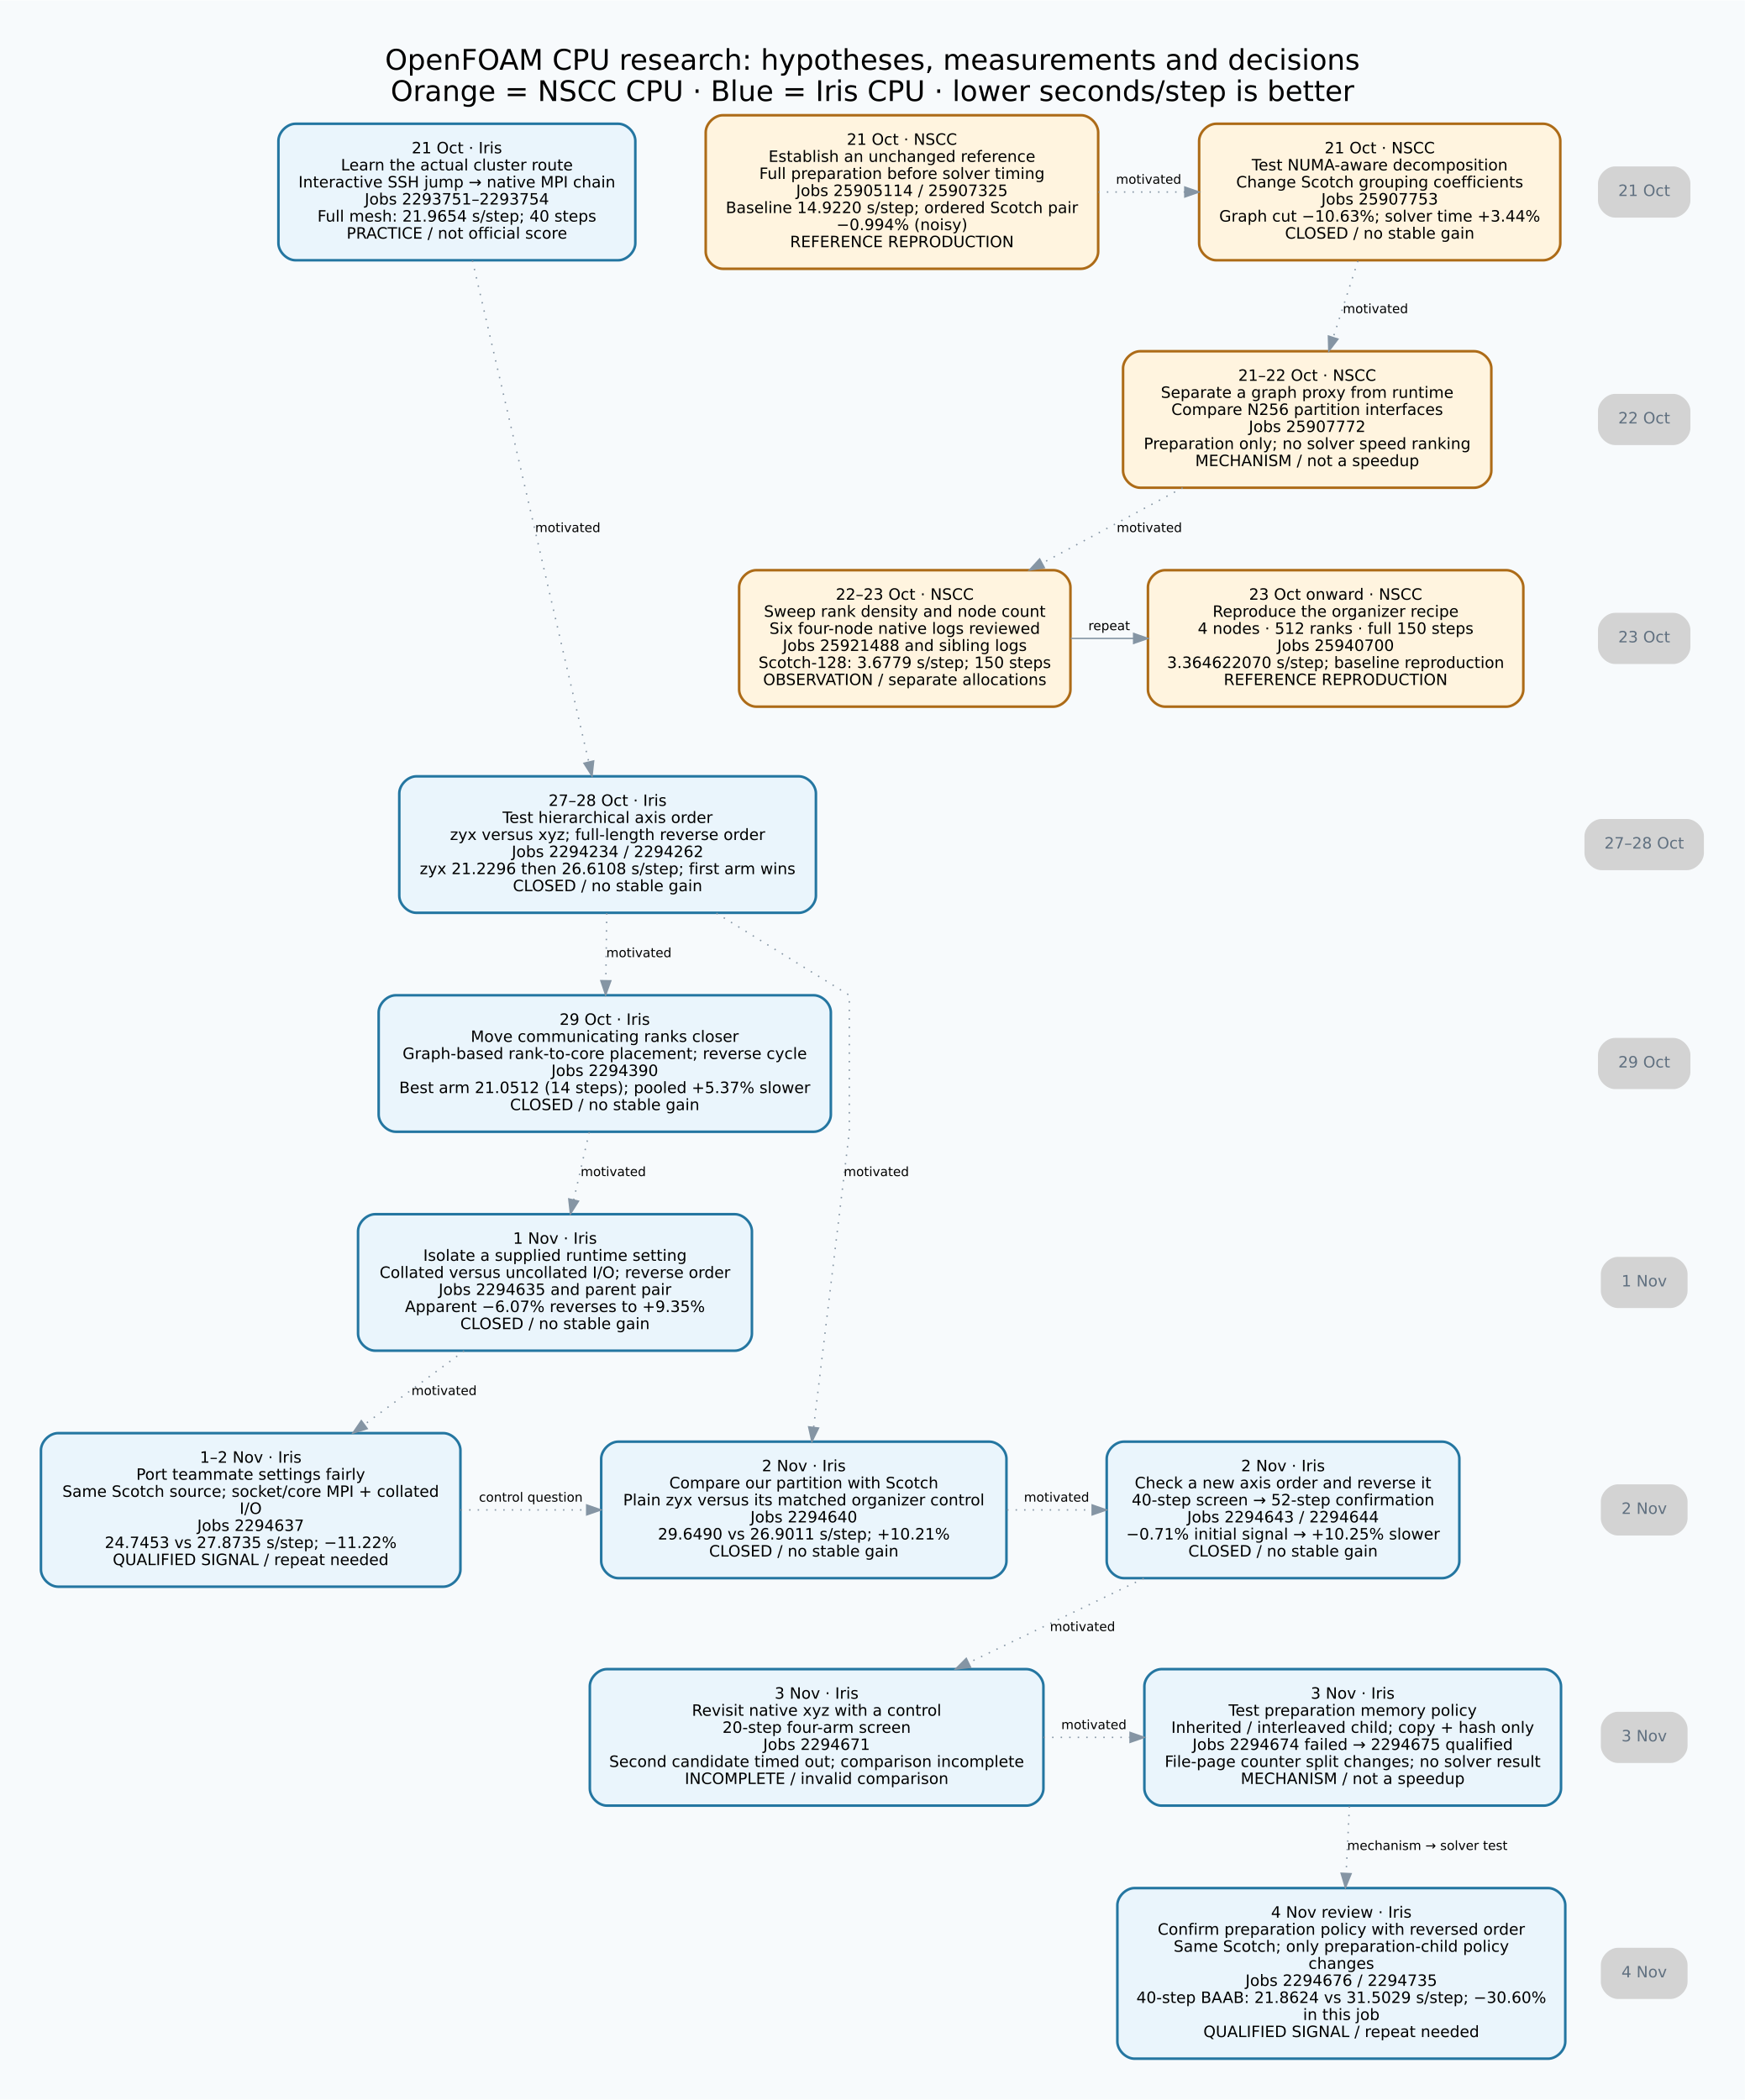
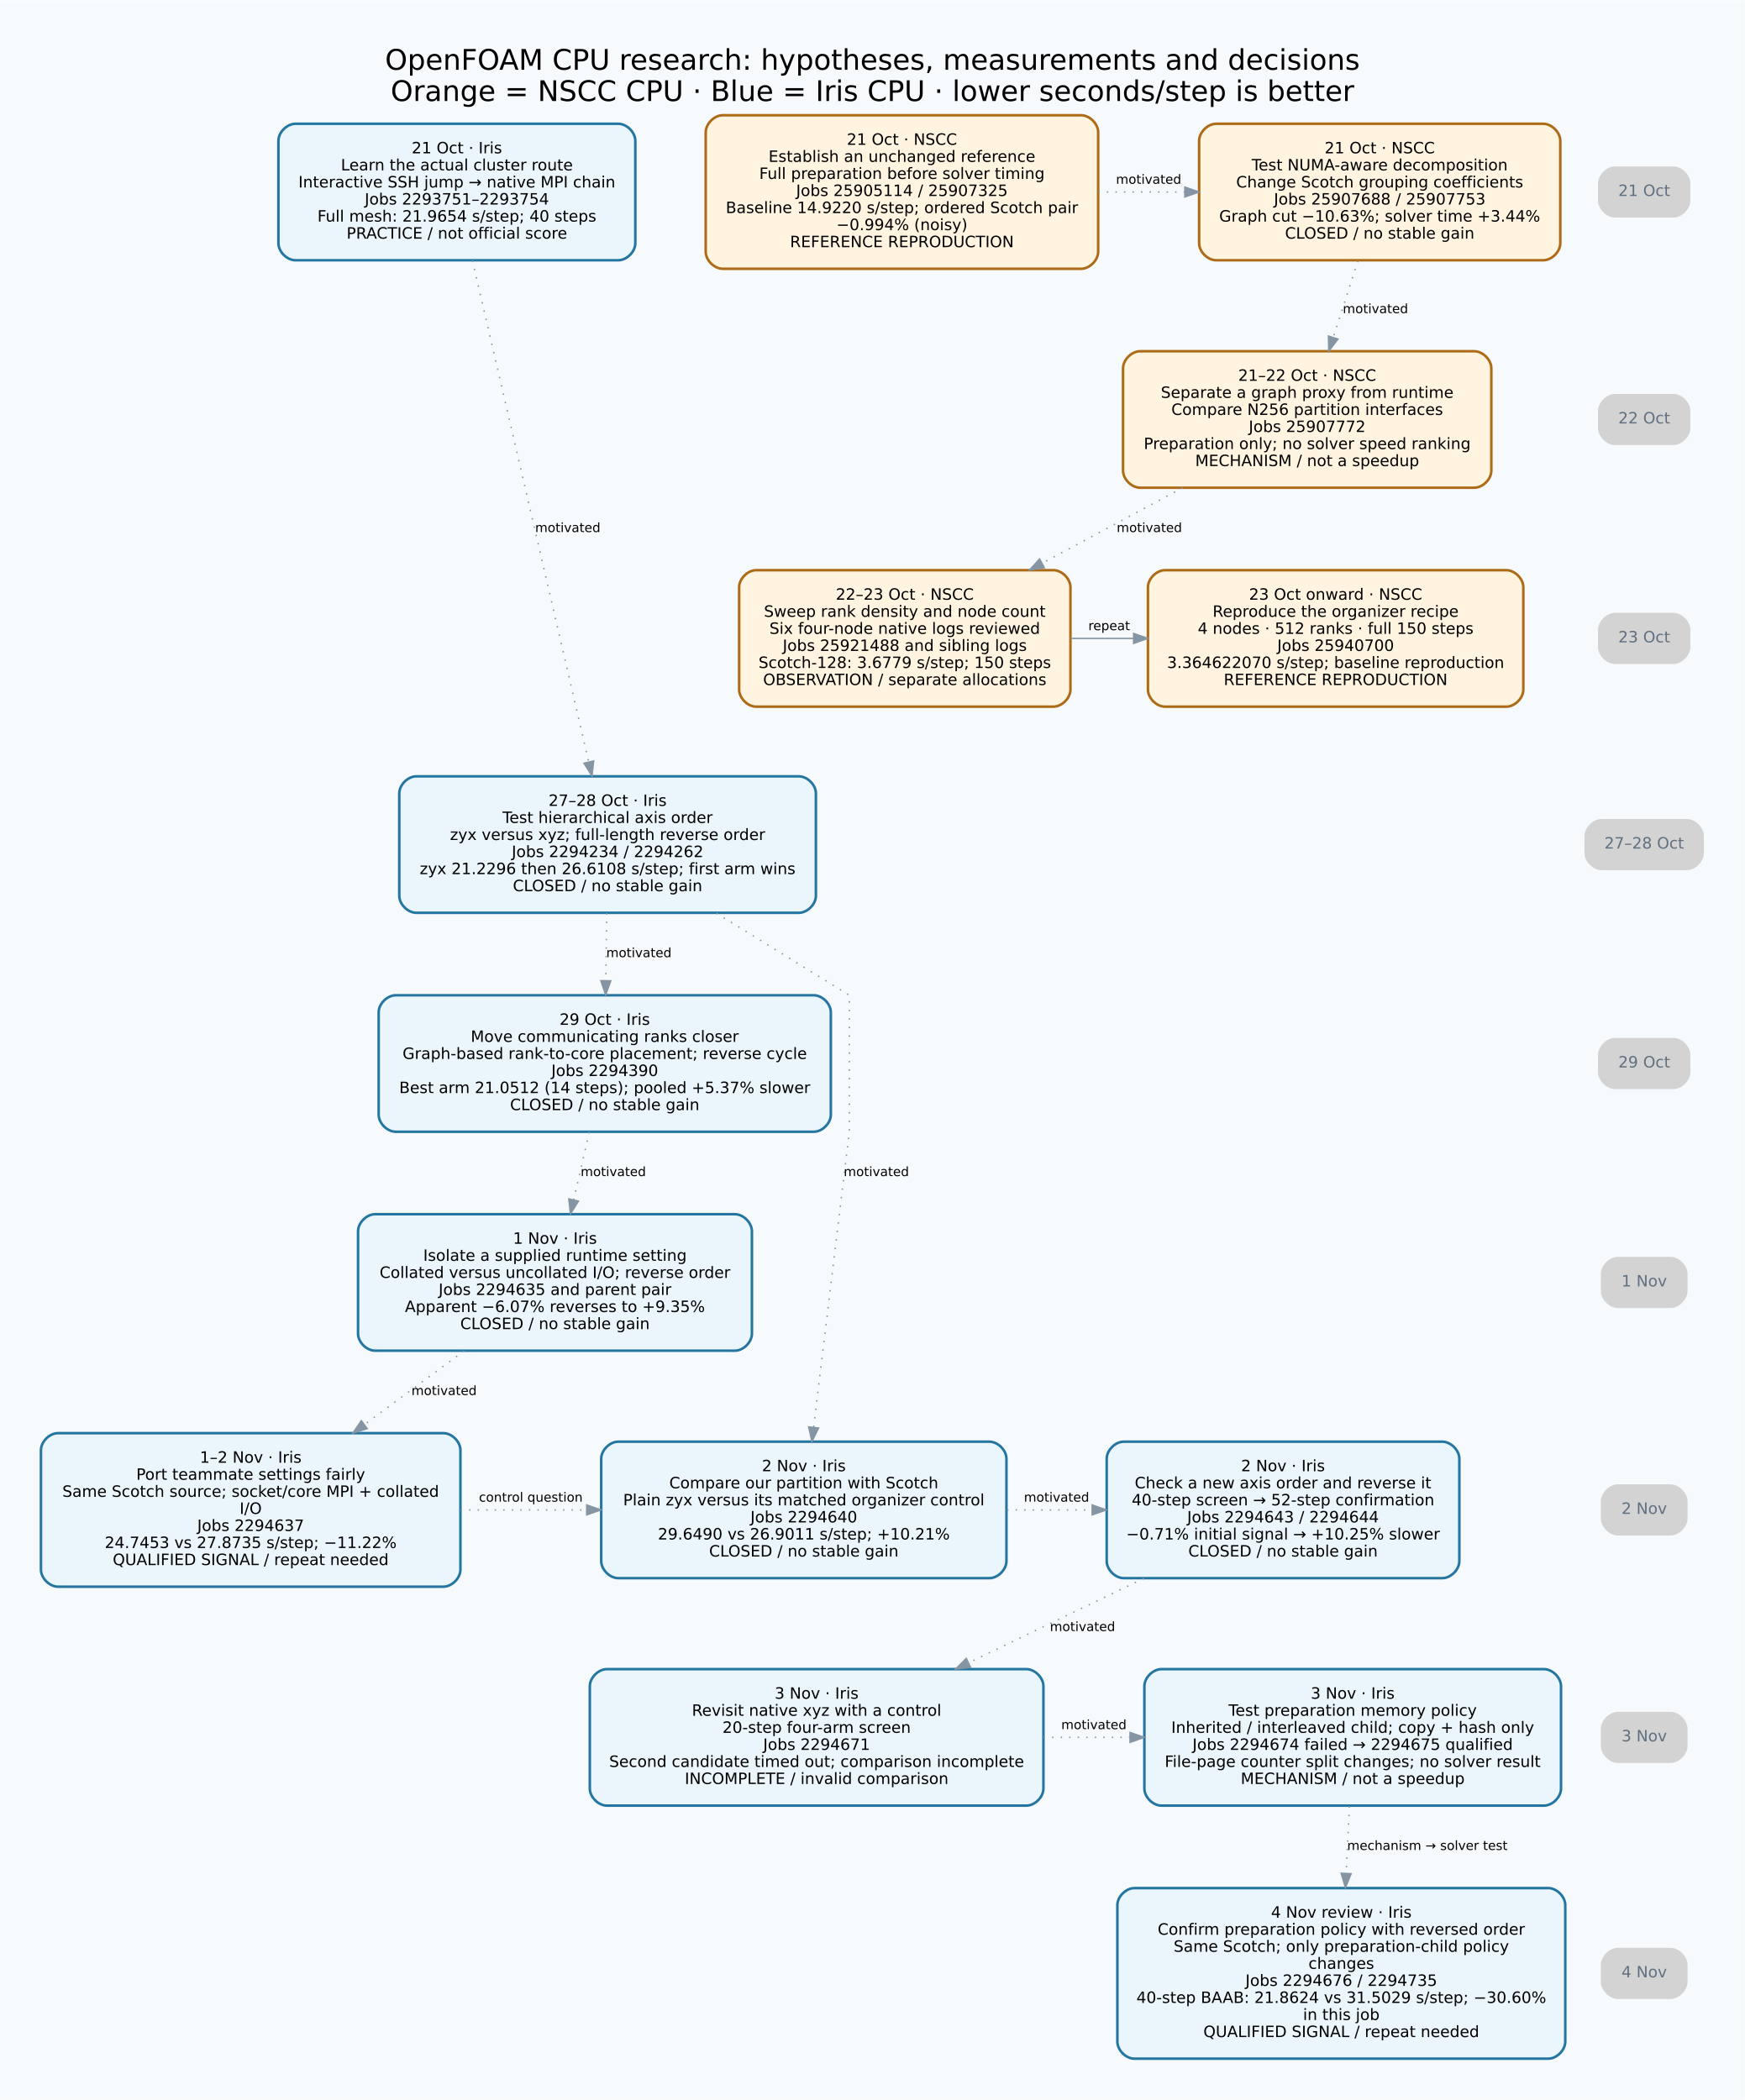
<svg xmlns="http://www.w3.org/2000/svg" xmlns:xlink="http://www.w3.org/1999/xlink" width="1227pt" height="1477pt" viewBox="0.00 0.00 1227.10 1476.60">
  <g id="graph0" class="graph" transform="scale(1 1) rotate(0) translate(28.8 1447.8)">
    <polygon fill="#f7fafc" stroke="transparent" points="-28.8,28.8 -28.8,-1447.8 1198.3,-1447.8 1198.3,28.8 -28.8,28.8" />
    <text text-anchor="middle" x="584.75" y="-1399" font-family="DejaVu Sans" font-size="20.00">OpenFOAM CPU research: hypotheses, measurements and decisions</text>
    <text text-anchor="middle" x="584.75" y="-1377" font-family="DejaVu Sans" font-size="20.00">Orange = NSCC CPU · Blue = Iris CPU · lower seconds/step is better</text>
    <g id="node1" class="node">
      <g id="a_node1">
        <a xlink:href="../../../workspace/reports/hpc-research-journey-20261023/JOURNEY.md" xlink:title="Full mesh: 21.9654 s/step; 40 steps | PRACTICE / not official score">
          <path fill="#eaf5fc" stroke="#2476a1" stroke-width="1.8" d="M406,-1361C406,-1361 179,-1361 179,-1361 173,-1361 167,-1355 167,-1349 167,-1349 167,-1277 167,-1277 167,-1271 173,-1265 179,-1265 179,-1265 406,-1265 406,-1265 412,-1265 418,-1271 418,-1277 418,-1277 418,-1349 418,-1349 418,-1355 412,-1361 406,-1361" />
          <text text-anchor="middle" x="292.5" y="-1340.2" font-family="DejaVu Sans" font-size="11.00">21 Oct · Iris</text>
          <text text-anchor="middle" x="292.5" y="-1328.2" font-family="DejaVu Sans" font-size="11.00">Learn the actual cluster route</text>
          <text text-anchor="middle" x="292.5" y="-1316.2" font-family="DejaVu Sans" font-size="11.00">Interactive SSH jump → native MPI chain</text>
          <text text-anchor="middle" x="292.5" y="-1304.2" font-family="DejaVu Sans" font-size="11.00">Jobs 2293751–2293754</text>
          <text text-anchor="middle" x="292.5" y="-1292.2" font-family="DejaVu Sans" font-size="11.00">Full mesh: 21.9654 s/step; 40 steps</text>
          <text text-anchor="middle" x="292.5" y="-1280.2" font-family="DejaVu Sans" font-size="11.00">PRACTICE / not official score</text>
        </a>
      </g>
    </g>
    <g id="node2" class="node">
      <g id="a_node2">
        <a xlink:href="../../../workspace/reports/hpc-research-journey-20261023/JOURNEY.md" xlink:title="Baseline 14.9220 s/step; ordered Scotch pair −0.994% (noisy) | REFERENCE REPRODUCTION">
          <path fill="#fff4df" stroke="#ad6b17" stroke-width="1.8" d="M731.5,-1367C731.5,-1367 479.5,-1367 479.5,-1367 473.5,-1367 467.5,-1361 467.5,-1355 467.5,-1355 467.5,-1271 467.5,-1271 467.5,-1265 473.5,-1259 479.5,-1259 479.5,-1259 731.5,-1259 731.5,-1259 737.5,-1259 743.5,-1265 743.5,-1271 743.5,-1271 743.5,-1355 743.5,-1355 743.5,-1361 737.5,-1367 731.5,-1367" />
          <text text-anchor="middle" x="605.5" y="-1346.2" font-family="DejaVu Sans" font-size="11.00">21 Oct · NSCC</text>
          <text text-anchor="middle" x="605.5" y="-1334.2" font-family="DejaVu Sans" font-size="11.00">Establish an unchanged reference</text>
          <text text-anchor="middle" x="605.5" y="-1322.2" font-family="DejaVu Sans" font-size="11.00">Full preparation before solver timing</text>
          <text text-anchor="middle" x="605.5" y="-1310.2" font-family="DejaVu Sans" font-size="11.00">Jobs 25905114 / 25907325</text>
          <text text-anchor="middle" x="605.5" y="-1298.2" font-family="DejaVu Sans" font-size="11.00">Baseline 14.9220 s/step; ordered Scotch pair</text>
          <text text-anchor="middle" x="605.5" y="-1286.2" font-family="DejaVu Sans" font-size="11.00">−0.994% (noisy)</text>
          <text text-anchor="middle" x="605.5" y="-1274.2" font-family="DejaVu Sans" font-size="11.00">REFERENCE REPRODUCTION</text>
        </a>
      </g>
    </g>
    <g id="node7" class="node">
      <g id="a_node7">
        <a xlink:href="../../../workspace/reports/hpc-own-research-status-20261102/README.md" xlink:title="zyx 21.2296 then 26.6108 s/step; first arm wins | CLOSED / no stable gain">
          <path fill="#eaf5fc" stroke="#2476a1" stroke-width="1.8" d="M533,-902C533,-902 264,-902 264,-902 258,-902 252,-896 252,-890 252,-890 252,-818 252,-818 252,-812 258,-806 264,-806 264,-806 533,-806 533,-806 539,-806 545,-812 545,-818 545,-818 545,-890 545,-890 545,-896 539,-902 533,-902" />
          <text text-anchor="middle" x="398.5" y="-881.2" font-family="DejaVu Sans" font-size="11.00">27–28 Oct · Iris</text>
          <text text-anchor="middle" x="398.5" y="-869.2" font-family="DejaVu Sans" font-size="11.00">Test hierarchical axis order</text>
          <text text-anchor="middle" x="398.5" y="-857.2" font-family="DejaVu Sans" font-size="11.00">zyx versus xyz; full-length reverse order</text>
          <text text-anchor="middle" x="398.5" y="-845.2" font-family="DejaVu Sans" font-size="11.00">Jobs 2294234 / 2294262</text>
          <text text-anchor="middle" x="398.5" y="-833.2" font-family="DejaVu Sans" font-size="11.00">zyx 21.2296 then 26.6108 s/step; first arm wins</text>
          <text text-anchor="middle" x="398.5" y="-821.2" font-family="DejaVu Sans" font-size="11.00">CLOSED / no stable gain</text>
        </a>
      </g>
    </g>
    <g id="edge1" class="edge">
      <path fill="none" stroke="#8595a4" stroke-dasharray="1,5" d="M303.44,-1264.81C323.05,-1180.3 364.08,-1003.41 385.24,-912.16" />
      <polygon fill="#8595a4" stroke="#8595a4" points="388.69,-912.8 387.54,-902.27 381.87,-911.22 388.69,-912.8" />
      <text text-anchor="middle" x="370.5" y="-1073.8" font-family="DejaVu Sans" font-size="9.00">motivated</text>
    </g>
    <g id="node3" class="node">
      <g id="a_node3">
        <a xlink:href="../../../workspace/reports/hpc-research-journey-20261023/JOURNEY.md" xlink:title="Graph cut −10.63%; solver time +3.44% | CLOSED / no stable gain">
          <path fill="#fff4df" stroke="#ad6b17" stroke-width="1.8" d="M1056.5,-1361C1056.5,-1361 826.5,-1361 826.5,-1361 820.5,-1361 814.5,-1355 814.5,-1349 814.5,-1349 814.5,-1277 814.5,-1277 814.5,-1271 820.5,-1265 826.5,-1265 826.5,-1265 1056.5,-1265 1056.5,-1265 1062.5,-1265 1068.5,-1271 1068.5,-1277 1068.5,-1277 1068.5,-1349 1068.5,-1349 1068.5,-1355 1062.5,-1361 1056.5,-1361" />
          <text text-anchor="middle" x="941.5" y="-1340.2" font-family="DejaVu Sans" font-size="11.00">21 Oct · NSCC</text>
          <text text-anchor="middle" x="941.5" y="-1328.2" font-family="DejaVu Sans" font-size="11.00">Test NUMA-aware decomposition</text>
          <text text-anchor="middle" x="941.5" y="-1316.2" font-family="DejaVu Sans" font-size="11.00">Change Scotch grouping coefficients</text>
-           <text text-anchor="middle" x="941.5" y="-1304.2" font-family="DejaVu Sans" font-size="11.00">Jobs 25907753</text>
+           <text text-anchor="middle" x="941.5" y="-1304.2" font-family="DejaVu Sans" font-size="11.00">Jobs 25907688 / 25907753</text>
          <text text-anchor="middle" x="941.5" y="-1292.2" font-family="DejaVu Sans" font-size="11.00">Graph cut −10.63%; solver time +3.44%</text>
          <text text-anchor="middle" x="941.5" y="-1280.2" font-family="DejaVu Sans" font-size="11.00">CLOSED / no stable gain</text>
        </a>
      </g>
    </g>
    <g id="edge2" class="edge">
      <path fill="none" stroke="#8595a4" stroke-dasharray="1,5" d="M743.62,-1313C763.67,-1313 784.31,-1313 804.34,-1313" />
      <polygon fill="#8595a4" stroke="#8595a4" points="804.44,-1316.5 814.44,-1313 804.44,-1309.5 804.44,-1316.5" />
      <text text-anchor="middle" x="779" y="-1318.8" font-family="DejaVu Sans" font-size="9.00">motivated</text>
    </g>
    <g id="node4" class="node">
      <g id="a_node4">
        <a xlink:href="../../../workspace/reports/hpc-research-journey-20261023/JOURNEY.md" xlink:title="Preparation only; no solver speed ranking | MECHANISM / not a speedup">
          <path fill="#fff4df" stroke="#ad6b17" stroke-width="1.8" d="M1008,-1201C1008,-1201 773,-1201 773,-1201 767,-1201 761,-1195 761,-1189 761,-1189 761,-1117 761,-1117 761,-1111 767,-1105 773,-1105 773,-1105 1008,-1105 1008,-1105 1014,-1105 1020,-1111 1020,-1117 1020,-1117 1020,-1189 1020,-1189 1020,-1195 1014,-1201 1008,-1201" />
          <text text-anchor="middle" x="890.5" y="-1180.2" font-family="DejaVu Sans" font-size="11.00">21–22 Oct · NSCC</text>
          <text text-anchor="middle" x="890.5" y="-1168.2" font-family="DejaVu Sans" font-size="11.00">Separate a graph proxy from runtime</text>
          <text text-anchor="middle" x="890.5" y="-1156.2" font-family="DejaVu Sans" font-size="11.00">Compare N256 partition interfaces</text>
          <text text-anchor="middle" x="890.5" y="-1144.2" font-family="DejaVu Sans" font-size="11.00">Jobs 25907772</text>
          <text text-anchor="middle" x="890.5" y="-1132.2" font-family="DejaVu Sans" font-size="11.00">Preparation only; no solver speed ranking</text>
          <text text-anchor="middle" x="890.5" y="-1120.2" font-family="DejaVu Sans" font-size="11.00">MECHANISM / not a speedup</text>
        </a>
      </g>
    </g>
    <g id="edge3" class="edge">
      <path fill="none" stroke="#8595a4" stroke-dasharray="1,5" d="M926.2,-1264.59C920.73,-1247.65 914.51,-1228.37 908.81,-1210.72" />
      <polygon fill="#8595a4" stroke="#8595a4" points="912.11,-1209.54 905.7,-1201.1 905.44,-1211.69 912.11,-1209.54" />
      <text text-anchor="middle" x="938.5" y="-1227.8" font-family="DejaVu Sans" font-size="9.00">motivated</text>
    </g>
    <g id="node5" class="node">
      <g id="a_node5">
        <a xlink:href="../../../workspace/reports/hpc-research-journey-20261023/JOURNEY.md" xlink:title="Scotch-128: 3.6779 s/step; 150 steps | OBSERVATION / separate allocations">
          <path fill="#fff4df" stroke="#ad6b17" stroke-width="1.8" d="M712,-1047C712,-1047 503,-1047 503,-1047 497,-1047 491,-1041 491,-1035 491,-1035 491,-963 491,-963 491,-957 497,-951 503,-951 503,-951 712,-951 712,-951 718,-951 724,-957 724,-963 724,-963 724,-1035 724,-1035 724,-1041 718,-1047 712,-1047" />
          <text text-anchor="middle" x="607.5" y="-1026.2" font-family="DejaVu Sans" font-size="11.00">22–23 Oct · NSCC</text>
          <text text-anchor="middle" x="607.5" y="-1014.2" font-family="DejaVu Sans" font-size="11.00">Sweep rank density and node count</text>
          <text text-anchor="middle" x="607.5" y="-1002.2" font-family="DejaVu Sans" font-size="11.00">Six four-node native logs reviewed</text>
          <text text-anchor="middle" x="607.5" y="-990.2" font-family="DejaVu Sans" font-size="11.00">Jobs 25921488 and sibling logs</text>
          <text text-anchor="middle" x="607.5" y="-978.2" font-family="DejaVu Sans" font-size="11.00">Scotch-128: 3.6779 s/step; 150 steps</text>
          <text text-anchor="middle" x="607.5" y="-966.2" font-family="DejaVu Sans" font-size="11.00">OBSERVATION / separate allocations</text>
        </a>
      </g>
    </g>
    <g id="edge4" class="edge">
      <path fill="none" stroke="#8595a4" stroke-dasharray="1,5" d="M802.9,-1104.95C771.59,-1088.13 736.14,-1069.09 704.11,-1051.89" />
      <polygon fill="#8595a4" stroke="#8595a4" points="705.64,-1048.74 695.18,-1047.09 702.33,-1054.91 705.64,-1048.74" />
      <text text-anchor="middle" x="779.5" y="-1073.8" font-family="DejaVu Sans" font-size="9.00">motivated</text>
    </g>
    <g id="node6" class="node">
      <g id="a_node6">
        <a xlink:href="../../../workspace/notes/HPC_CURRENT.md" xlink:title="3.364622070 s/step; baseline reproduction | REFERENCE REPRODUCTION">
          <path fill="#fff4df" stroke="#ad6b17" stroke-width="1.8" d="M1030.5,-1047C1030.5,-1047 790.5,-1047 790.5,-1047 784.5,-1047 778.5,-1041 778.5,-1035 778.5,-1035 778.5,-963 778.5,-963 778.5,-957 784.5,-951 790.5,-951 790.5,-951 1030.5,-951 1030.5,-951 1036.5,-951 1042.5,-957 1042.5,-963 1042.5,-963 1042.5,-1035 1042.5,-1035 1042.5,-1041 1036.5,-1047 1030.5,-1047" />
          <text text-anchor="middle" x="910.5" y="-1026.2" font-family="DejaVu Sans" font-size="11.00">23 Oct onward · NSCC</text>
          <text text-anchor="middle" x="910.5" y="-1014.2" font-family="DejaVu Sans" font-size="11.00">Reproduce the organizer recipe</text>
          <text text-anchor="middle" x="910.5" y="-1002.2" font-family="DejaVu Sans" font-size="11.00">4 nodes · 512 ranks · full 150 steps</text>
          <text text-anchor="middle" x="910.5" y="-990.2" font-family="DejaVu Sans" font-size="11.00">Jobs 25940700</text>
          <text text-anchor="middle" x="910.5" y="-978.2" font-family="DejaVu Sans" font-size="11.00">3.364622070 s/step; baseline reproduction</text>
          <text text-anchor="middle" x="910.5" y="-966.2" font-family="DejaVu Sans" font-size="11.00">REFERENCE REPRODUCTION</text>
        </a>
      </g>
    </g>
    <g id="edge5" class="edge">
      <path fill="none" stroke="#8595a4" d="M724.21,-999C738.64,-999 753.51,-999 768.26,-999" />
      <polygon fill="#8595a4" stroke="#8595a4" points="768.45,-1002.5 778.45,-999 768.45,-995.5 768.45,-1002.5" />
      <text text-anchor="middle" x="751.25" y="-1004.8" font-family="DejaVu Sans" font-size="9.00">repeat</text>
    </g>
    <g id="node8" class="node">
      <g id="a_node8">
        <a xlink:href="../../../2026-APAC-HPC-AI/hpc-experiments/iris-graphmap-reverse-20261029/completed-2294390/RESULTS.md" xlink:title="Best arm 21.0512 (14 steps); pooled +5.37% slower | CLOSED / no stable gain">
          <path fill="#eaf5fc" stroke="#2476a1" stroke-width="1.8" d="M543.5,-748C543.5,-748 249.5,-748 249.5,-748 243.5,-748 237.5,-742 237.5,-736 237.5,-736 237.5,-664 237.5,-664 237.5,-658 243.5,-652 249.5,-652 249.5,-652 543.5,-652 543.5,-652 549.5,-652 555.5,-658 555.5,-664 555.5,-664 555.5,-736 555.5,-736 555.5,-742 549.5,-748 543.5,-748" />
          <text text-anchor="middle" x="396.5" y="-727.2" font-family="DejaVu Sans" font-size="11.00">29 Oct · Iris</text>
          <text text-anchor="middle" x="396.5" y="-715.2" font-family="DejaVu Sans" font-size="11.00">Move communicating ranks closer</text>
          <text text-anchor="middle" x="396.5" y="-703.2" font-family="DejaVu Sans" font-size="11.00">Graph-based rank-to-core placement; reverse cycle</text>
          <text text-anchor="middle" x="396.5" y="-691.2" font-family="DejaVu Sans" font-size="11.00">Jobs 2294390</text>
          <text text-anchor="middle" x="396.5" y="-679.2" font-family="DejaVu Sans" font-size="11.00">Best arm 21.0512 (14 steps); pooled +5.37% slower</text>
          <text text-anchor="middle" x="396.5" y="-667.2" font-family="DejaVu Sans" font-size="11.00">CLOSED / no stable gain</text>
        </a>
      </g>
    </g>
    <g id="edge6" class="edge">
      <path fill="none" stroke="#8595a4" stroke-dasharray="1,5" d="M397.88,-805.74C397.68,-790.73 397.46,-773.96 397.25,-758.32" />
      <polygon fill="#8595a4" stroke="#8595a4" points="400.75,-758.18 397.12,-748.23 393.75,-758.28 400.75,-758.18" />
      <text text-anchor="middle" x="420.5" y="-774.8" font-family="DejaVu Sans" font-size="9.00">motivated</text>
    </g>
    <g id="node11" class="node">
      <g id="a_node11">
        <a xlink:href="../../../workspace/reports/hpc-iris-comparison-20261103/README.md" xlink:title="29.6490 vs 26.9011 s/step; +10.21% | CLOSED / no stable gain">
          <path fill="#eaf5fc" stroke="#2476a1" stroke-width="1.8" d="M667,-434C667,-434 406,-434 406,-434 400,-434 394,-428 394,-422 394,-422 394,-350 394,-350 394,-344 400,-338 406,-338 406,-338 667,-338 667,-338 673,-338 679,-344 679,-350 679,-350 679,-422 679,-422 679,-428 673,-434 667,-434" />
          <text text-anchor="middle" x="536.5" y="-413.2" font-family="DejaVu Sans" font-size="11.00">2 Nov · Iris</text>
          <text text-anchor="middle" x="536.5" y="-401.2" font-family="DejaVu Sans" font-size="11.00">Compare our partition with Scotch</text>
          <text text-anchor="middle" x="536.5" y="-389.2" font-family="DejaVu Sans" font-size="11.00">Plain zyx versus its matched organizer control</text>
          <text text-anchor="middle" x="536.5" y="-377.2" font-family="DejaVu Sans" font-size="11.00">Jobs 2294640</text>
          <text text-anchor="middle" x="536.5" y="-365.2" font-family="DejaVu Sans" font-size="11.00">29.6490 vs 26.9011 s/step; +10.21%</text>
          <text text-anchor="middle" x="536.5" y="-353.2" font-family="DejaVu Sans" font-size="11.00">CLOSED / no stable gain</text>
        </a>
      </g>
    </g>
    <g id="edge9" class="edge">
      <path fill="none" stroke="#8595a4" stroke-dasharray="1,5" d="M475.05,-805.72C520.17,-777.85 568.5,-748 568.5,-748 568.5,-748 568.5,-652 568.5,-652 568.5,-652 552.82,-522.14 543.41,-444.23" />
      <polygon fill="#8595a4" stroke="#8595a4" points="546.86,-443.58 542.18,-434.07 539.91,-444.42 546.86,-443.58" />
      <text text-anchor="middle" x="587.5" y="-620.8" font-family="DejaVu Sans" font-size="9.00">motivated</text>
    </g>
    <g id="node9" class="node">
      <g id="a_node9">
        <a xlink:href="../../../workspace/reports/hpc-own-research-status-20261102/README.md" xlink:title="Apparent −6.07% reverses to +9.35% | CLOSED / no stable gain">
          <path fill="#eaf5fc" stroke="#2476a1" stroke-width="1.8" d="M488,-594C488,-594 235,-594 235,-594 229,-594 223,-588 223,-582 223,-582 223,-510 223,-510 223,-504 229,-498 235,-498 235,-498 488,-498 488,-498 494,-498 500,-504 500,-510 500,-510 500,-582 500,-582 500,-588 494,-594 488,-594" />
          <text text-anchor="middle" x="361.5" y="-573.2" font-family="DejaVu Sans" font-size="11.00">1 Nov · Iris</text>
          <text text-anchor="middle" x="361.5" y="-561.2" font-family="DejaVu Sans" font-size="11.00">Isolate a supplied runtime setting</text>
          <text text-anchor="middle" x="361.5" y="-549.2" font-family="DejaVu Sans" font-size="11.00">Collated versus uncollated I/O; reverse order</text>
          <text text-anchor="middle" x="361.5" y="-537.2" font-family="DejaVu Sans" font-size="11.00">Jobs 2294635 and parent pair</text>
          <text text-anchor="middle" x="361.5" y="-525.2" font-family="DejaVu Sans" font-size="11.00">Apparent −6.07% reverses to +9.35%</text>
          <text text-anchor="middle" x="361.5" y="-513.2" font-family="DejaVu Sans" font-size="11.00">CLOSED / no stable gain</text>
        </a>
      </g>
    </g>
    <g id="edge7" class="edge">
      <path fill="none" stroke="#8595a4" stroke-dasharray="1,5" d="M385.62,-651.74C382.16,-636.73 378.3,-619.96 374.7,-604.32" />
      <polygon fill="#8595a4" stroke="#8595a4" points="378.03,-603.19 372.38,-594.23 371.21,-604.76 378.03,-603.19" />
      <text text-anchor="middle" x="402.5" y="-620.8" font-family="DejaVu Sans" font-size="9.00">motivated</text>
    </g>
    <g id="node10" class="node">
      <g id="a_node10">
        <a xlink:href="../../../workspace/reports/hpc-iris-comparison-20261103/README.md" xlink:title="24.7453 vs 27.8735 s/step; −11.22% | QUALIFIED SIGNAL / repeat needed">
          <path fill="#eaf5fc" stroke="#2476a1" stroke-width="1.8" d="M283,-440C283,-440 12,-440 12,-440 6,-440 0,-434 0,-428 0,-428 0,-344 0,-344 0,-338 6,-332 12,-332 12,-332 283,-332 283,-332 289,-332 295,-338 295,-344 295,-344 295,-428 295,-428 295,-434 289,-440 283,-440" />
          <text text-anchor="middle" x="147.5" y="-419.2" font-family="DejaVu Sans" font-size="11.00">1–2 Nov · Iris</text>
          <text text-anchor="middle" x="147.5" y="-407.2" font-family="DejaVu Sans" font-size="11.00">Port teammate settings fairly</text>
          <text text-anchor="middle" x="147.5" y="-395.2" font-family="DejaVu Sans" font-size="11.00">Same Scotch source; socket/core MPI + collated</text>
          <text text-anchor="middle" x="147.5" y="-383.2" font-family="DejaVu Sans" font-size="11.00">I/O</text>
          <text text-anchor="middle" x="147.5" y="-371.2" font-family="DejaVu Sans" font-size="11.00">Jobs 2294637</text>
          <text text-anchor="middle" x="147.5" y="-359.2" font-family="DejaVu Sans" font-size="11.00">24.7453 vs 27.8735 s/step; −11.22%</text>
          <text text-anchor="middle" x="147.5" y="-347.2" font-family="DejaVu Sans" font-size="11.00">QUALIFIED SIGNAL / repeat needed</text>
        </a>
      </g>
    </g>
    <g id="edge8" class="edge">
      <path fill="none" stroke="#8595a4" stroke-dasharray="1,5" d="M297.58,-497.81C275.55,-481.54 250.59,-463.11 227.44,-446.02" />
      <polygon fill="#8595a4" stroke="#8595a4" points="229.45,-443.16 219.33,-440.03 225.3,-448.79 229.45,-443.16" />
      <text text-anchor="middle" x="283.5" y="-466.8" font-family="DejaVu Sans" font-size="9.00">motivated</text>
    </g>
    <g id="edge10" class="edge">
      <path fill="none" stroke="#8595a4" stroke-dasharray="1,5" d="M295.12,-386C324.05,-386 354.46,-386 383.57,-386" />
      <polygon fill="#8595a4" stroke="#8595a4" points="383.8,-389.5 393.8,-386 383.8,-382.5 383.8,-389.5" />
      <text text-anchor="middle" x="344.5" y="-391.8" font-family="DejaVu Sans" font-size="9.00">control question</text>
    </g>
    <g id="node12" class="node">
      <g id="a_node12">
        <a xlink:href="../../../workspace/reports/hpc-iris-comparison-20261103/README.md" xlink:title="−0.71% initial signal → +10.25% slower | CLOSED / no stable gain">
          <path fill="#eaf5fc" stroke="#2476a1" stroke-width="1.8" d="M985.5,-434C985.5,-434 761.5,-434 761.5,-434 755.5,-434 749.5,-428 749.5,-422 749.5,-422 749.5,-350 749.5,-350 749.5,-344 755.5,-338 761.5,-338 761.5,-338 985.5,-338 985.5,-338 991.5,-338 997.5,-344 997.5,-350 997.5,-350 997.5,-422 997.5,-422 997.5,-428 991.5,-434 985.5,-434" />
          <text text-anchor="middle" x="873.5" y="-413.2" font-family="DejaVu Sans" font-size="11.00">2 Nov · Iris</text>
          <text text-anchor="middle" x="873.5" y="-401.2" font-family="DejaVu Sans" font-size="11.00">Check a new axis order and reverse it</text>
          <text text-anchor="middle" x="873.5" y="-389.2" font-family="DejaVu Sans" font-size="11.00">40-step screen → 52-step confirmation</text>
          <text text-anchor="middle" x="873.5" y="-377.2" font-family="DejaVu Sans" font-size="11.00">Jobs 2294643 / 2294644</text>
          <text text-anchor="middle" x="873.5" y="-365.2" font-family="DejaVu Sans" font-size="11.00">−0.71% initial signal → +10.25% slower</text>
          <text text-anchor="middle" x="873.5" y="-353.2" font-family="DejaVu Sans" font-size="11.00">CLOSED / no stable gain</text>
        </a>
      </g>
    </g>
    <g id="edge11" class="edge">
      <path fill="none" stroke="#8595a4" stroke-dasharray="1,5" d="M679.42,-386C699.2,-386 719.47,-386 739.09,-386" />
      <polygon fill="#8595a4" stroke="#8595a4" points="739.28,-389.5 749.28,-386 739.28,-382.5 739.28,-389.5" />
      <text text-anchor="middle" x="714.25" y="-391.8" font-family="DejaVu Sans" font-size="9.00">motivated</text>
    </g>
    <g id="node13" class="node">
      <g id="a_node13">
        <a xlink:href="../../../workspace/reports/hpc-iris-comparison-20261103/README.md" xlink:title="Second candidate timed out; comparison incomplete | INCOMPLETE / invalid comparison">
          <path fill="#eaf5fc" stroke="#2476a1" stroke-width="1.8" d="M693,-274C693,-274 398,-274 398,-274 392,-274 386,-268 386,-262 386,-262 386,-190 386,-190 386,-184 392,-178 398,-178 398,-178 693,-178 693,-178 699,-178 705,-184 705,-190 705,-190 705,-262 705,-262 705,-268 699,-274 693,-274" />
          <text text-anchor="middle" x="545.5" y="-253.2" font-family="DejaVu Sans" font-size="11.00">3 Nov · Iris</text>
          <text text-anchor="middle" x="545.5" y="-241.2" font-family="DejaVu Sans" font-size="11.00">Revisit native xyz with a control</text>
          <text text-anchor="middle" x="545.5" y="-229.2" font-family="DejaVu Sans" font-size="11.00">20-step four-arm screen</text>
          <text text-anchor="middle" x="545.5" y="-217.2" font-family="DejaVu Sans" font-size="11.00">Jobs 2294671</text>
          <text text-anchor="middle" x="545.5" y="-205.2" font-family="DejaVu Sans" font-size="11.00">Second candidate timed out; comparison incomplete</text>
          <text text-anchor="middle" x="545.5" y="-193.2" font-family="DejaVu Sans" font-size="11.00">INCOMPLETE / invalid comparison</text>
        </a>
      </g>
    </g>
    <g id="edge12" class="edge">
      <path fill="none" stroke="#8595a4" stroke-dasharray="1,5" d="M775.53,-337.81C736.74,-319.12 692.03,-297.59 652.41,-278.5" />
      <polygon fill="#8595a4" stroke="#8595a4" points="653.77,-275.27 643.25,-274.08 650.74,-281.58 653.77,-275.27" />
      <text text-anchor="middle" x="732.5" y="-300.8" font-family="DejaVu Sans" font-size="9.00">motivated</text>
    </g>
    <g id="node14" class="node">
      <g id="a_node14">
        <a xlink:href="../../../workspace/reports/hpc-iris-comparison-20261103/README.md" xlink:title="File-page counter split changes; no solver result | MECHANISM / not a speedup">
          <path fill="#eaf5fc" stroke="#2476a1" stroke-width="1.8" d="M1057,-274C1057,-274 788,-274 788,-274 782,-274 776,-268 776,-262 776,-262 776,-190 776,-190 776,-184 782,-178 788,-178 788,-178 1057,-178 1057,-178 1063,-178 1069,-184 1069,-190 1069,-190 1069,-262 1069,-262 1069,-268 1063,-274 1057,-274" />
          <text text-anchor="middle" x="922.5" y="-253.2" font-family="DejaVu Sans" font-size="11.00">3 Nov · Iris</text>
          <text text-anchor="middle" x="922.5" y="-241.2" font-family="DejaVu Sans" font-size="11.00">Test preparation memory policy</text>
          <text text-anchor="middle" x="922.5" y="-229.2" font-family="DejaVu Sans" font-size="11.00">Inherited / interleaved child; copy + hash only</text>
          <text text-anchor="middle" x="922.5" y="-217.2" font-family="DejaVu Sans" font-size="11.00">Jobs 2294674 failed → 2294675 qualified</text>
          <text text-anchor="middle" x="922.5" y="-205.2" font-family="DejaVu Sans" font-size="11.00">File-page counter split changes; no solver result</text>
          <text text-anchor="middle" x="922.5" y="-193.2" font-family="DejaVu Sans" font-size="11.00">MECHANISM / not a speedup</text>
        </a>
      </g>
    </g>
    <g id="edge13" class="edge">
      <path fill="none" stroke="#8595a4" stroke-dasharray="1,5" d="M705.11,-226C725.21,-226 745.76,-226 765.81,-226" />
      <polygon fill="#8595a4" stroke="#8595a4" points="765.93,-229.5 775.93,-226 765.93,-222.5 765.93,-229.5" />
      <text text-anchor="middle" x="740.5" y="-231.8" font-family="DejaVu Sans" font-size="9.00">motivated</text>
    </g>
    <g id="node15" class="node">
      <g id="a_node15">
        <a xlink:href="../../../2026-APAC-HPC-AI/hpc-experiments/iris-preparation-reverse40-20261104/completed-2294735/RESULTS.md" xlink:title="40-step BAAB: 21.8624 vs 31.5029 s/step; −30.60% in this job | QUALIFIED SIGNAL / repeat needed">
          <path fill="#eaf5fc" stroke="#2476a1" stroke-width="1.8" d="M1060,-120C1060,-120 769,-120 769,-120 763,-120 757,-114 757,-108 757,-108 757,-12 757,-12 757,-6 763,0 769,0 769,0 1060,0 1060,0 1066,0 1072,-6 1072,-12 1072,-12 1072,-108 1072,-108 1072,-114 1066,-120 1060,-120" />
          <text text-anchor="middle" x="914.5" y="-99.2" font-family="DejaVu Sans" font-size="11.00">4 Nov review · Iris</text>
          <text text-anchor="middle" x="914.5" y="-87.2" font-family="DejaVu Sans" font-size="11.00">Confirm preparation policy with reversed order</text>
          <text text-anchor="middle" x="914.5" y="-75.2" font-family="DejaVu Sans" font-size="11.00">Same Scotch; only preparation-child policy</text>
          <text text-anchor="middle" x="914.5" y="-63.2" font-family="DejaVu Sans" font-size="11.00">changes</text>
          <text text-anchor="middle" x="914.5" y="-51.2" font-family="DejaVu Sans" font-size="11.00">Jobs 2294676 / 2294735</text>
          <text text-anchor="middle" x="914.5" y="-39.2" font-family="DejaVu Sans" font-size="11.00">40-step BAAB: 21.8624 vs 31.5029 s/step; −30.60%</text>
          <text text-anchor="middle" x="914.5" y="-27.2" font-family="DejaVu Sans" font-size="11.00">in this job</text>
          <text text-anchor="middle" x="914.5" y="-15.2" font-family="DejaVu Sans" font-size="11.00">QUALIFIED SIGNAL / repeat needed</text>
        </a>
      </g>
    </g>
    <g id="edge14" class="edge">
      <path fill="none" stroke="#8595a4" stroke-dasharray="1,5" d="M920.19,-177.56C919.47,-162.9 918.67,-146.43 917.89,-130.59" />
      <polygon fill="#8595a4" stroke="#8595a4" points="921.38,-130.11 917.39,-120.29 914.38,-130.45 921.38,-130.11" />
      <text text-anchor="middle" x="975" y="-146.8" font-family="DejaVu Sans" font-size="9.00">mechanism → solver test</text>
    </g>
    <g id="node16" class="node">
      <path fill="lightgrey" stroke="transparent" d="M1148,-1331C1148,-1331 1107,-1331 1107,-1331 1101,-1331 1095,-1325 1095,-1319 1095,-1319 1095,-1307 1095,-1307 1095,-1301 1101,-1295 1107,-1295 1107,-1295 1148,-1295 1148,-1295 1154,-1295 1160,-1301 1160,-1307 1160,-1307 1160,-1319 1160,-1319 1160,-1325 1154,-1331 1148,-1331" />
      <text text-anchor="middle" x="1127.5" y="-1310.2" font-family="DejaVu Sans" font-size="11.00" fill="#607080">21 Oct</text>
    </g>
    <g id="node17" class="node">
      <path fill="lightgrey" stroke="transparent" d="M1148,-1171C1148,-1171 1107,-1171 1107,-1171 1101,-1171 1095,-1165 1095,-1159 1095,-1159 1095,-1147 1095,-1147 1095,-1141 1101,-1135 1107,-1135 1107,-1135 1148,-1135 1148,-1135 1154,-1135 1160,-1141 1160,-1147 1160,-1147 1160,-1159 1160,-1159 1160,-1165 1154,-1171 1148,-1171" />
      <text text-anchor="middle" x="1127.5" y="-1150.2" font-family="DejaVu Sans" font-size="11.00" fill="#607080">22 Oct</text>
    </g>
    <g id="node18" class="node">
      <path fill="lightgrey" stroke="transparent" d="M1148,-1017C1148,-1017 1107,-1017 1107,-1017 1101,-1017 1095,-1011 1095,-1005 1095,-1005 1095,-993 1095,-993 1095,-987 1101,-981 1107,-981 1107,-981 1148,-981 1148,-981 1154,-981 1160,-987 1160,-993 1160,-993 1160,-1005 1160,-1005 1160,-1011 1154,-1017 1148,-1017" />
      <text text-anchor="middle" x="1127.5" y="-996.2" font-family="DejaVu Sans" font-size="11.00" fill="#607080">23 Oct</text>
    </g>
    <g id="node19" class="node">
      <path fill="lightgrey" stroke="transparent" d="M1157.5,-872C1157.5,-872 1097.5,-872 1097.5,-872 1091.5,-872 1085.5,-866 1085.5,-860 1085.5,-860 1085.5,-848 1085.5,-848 1085.5,-842 1091.5,-836 1097.5,-836 1097.5,-836 1157.5,-836 1157.5,-836 1163.5,-836 1169.5,-842 1169.5,-848 1169.5,-848 1169.5,-860 1169.5,-860 1169.5,-866 1163.5,-872 1157.5,-872" />
      <text text-anchor="middle" x="1127.5" y="-851.2" font-family="DejaVu Sans" font-size="11.00" fill="#607080">27–28 Oct</text>
    </g>
    <g id="node20" class="node">
      <path fill="lightgrey" stroke="transparent" d="M1148,-718C1148,-718 1107,-718 1107,-718 1101,-718 1095,-712 1095,-706 1095,-706 1095,-694 1095,-694 1095,-688 1101,-682 1107,-682 1107,-682 1148,-682 1148,-682 1154,-682 1160,-688 1160,-694 1160,-694 1160,-706 1160,-706 1160,-712 1154,-718 1148,-718" />
      <text text-anchor="middle" x="1127.5" y="-697.2" font-family="DejaVu Sans" font-size="11.00" fill="#607080">29 Oct</text>
    </g>
    <g id="node21" class="node">
      <path fill="lightgrey" stroke="transparent" d="M1146,-564C1146,-564 1109,-564 1109,-564 1103,-564 1097,-558 1097,-552 1097,-552 1097,-540 1097,-540 1097,-534 1103,-528 1109,-528 1109,-528 1146,-528 1146,-528 1152,-528 1158,-534 1158,-540 1158,-540 1158,-552 1158,-552 1158,-558 1152,-564 1146,-564" />
      <text text-anchor="middle" x="1127.5" y="-543.2" font-family="DejaVu Sans" font-size="11.00" fill="#607080">1 Nov</text>
    </g>
    <g id="node22" class="node">
      <path fill="lightgrey" stroke="transparent" d="M1146,-404C1146,-404 1109,-404 1109,-404 1103,-404 1097,-398 1097,-392 1097,-392 1097,-380 1097,-380 1097,-374 1103,-368 1109,-368 1109,-368 1146,-368 1146,-368 1152,-368 1158,-374 1158,-380 1158,-380 1158,-392 1158,-392 1158,-398 1152,-404 1146,-404" />
      <text text-anchor="middle" x="1127.5" y="-383.2" font-family="DejaVu Sans" font-size="11.00" fill="#607080">2 Nov</text>
    </g>
    <g id="node23" class="node">
      <path fill="lightgrey" stroke="transparent" d="M1146,-244C1146,-244 1109,-244 1109,-244 1103,-244 1097,-238 1097,-232 1097,-232 1097,-220 1097,-220 1097,-214 1103,-208 1109,-208 1109,-208 1146,-208 1146,-208 1152,-208 1158,-214 1158,-220 1158,-220 1158,-232 1158,-232 1158,-238 1152,-244 1146,-244" />
      <text text-anchor="middle" x="1127.5" y="-223.2" font-family="DejaVu Sans" font-size="11.00" fill="#607080">3 Nov</text>
    </g>
    <g id="node24" class="node">
      <path fill="lightgrey" stroke="transparent" d="M1146,-78C1146,-78 1109,-78 1109,-78 1103,-78 1097,-72 1097,-66 1097,-66 1097,-54 1097,-54 1097,-48 1103,-42 1109,-42 1109,-42 1146,-42 1146,-42 1152,-42 1158,-48 1158,-54 1158,-54 1158,-66 1158,-66 1158,-72 1152,-78 1146,-78" />
      <text text-anchor="middle" x="1127.5" y="-57.2" font-family="DejaVu Sans" font-size="11.00" fill="#607080">4 Nov</text>
    </g>
  </g>
</svg>
